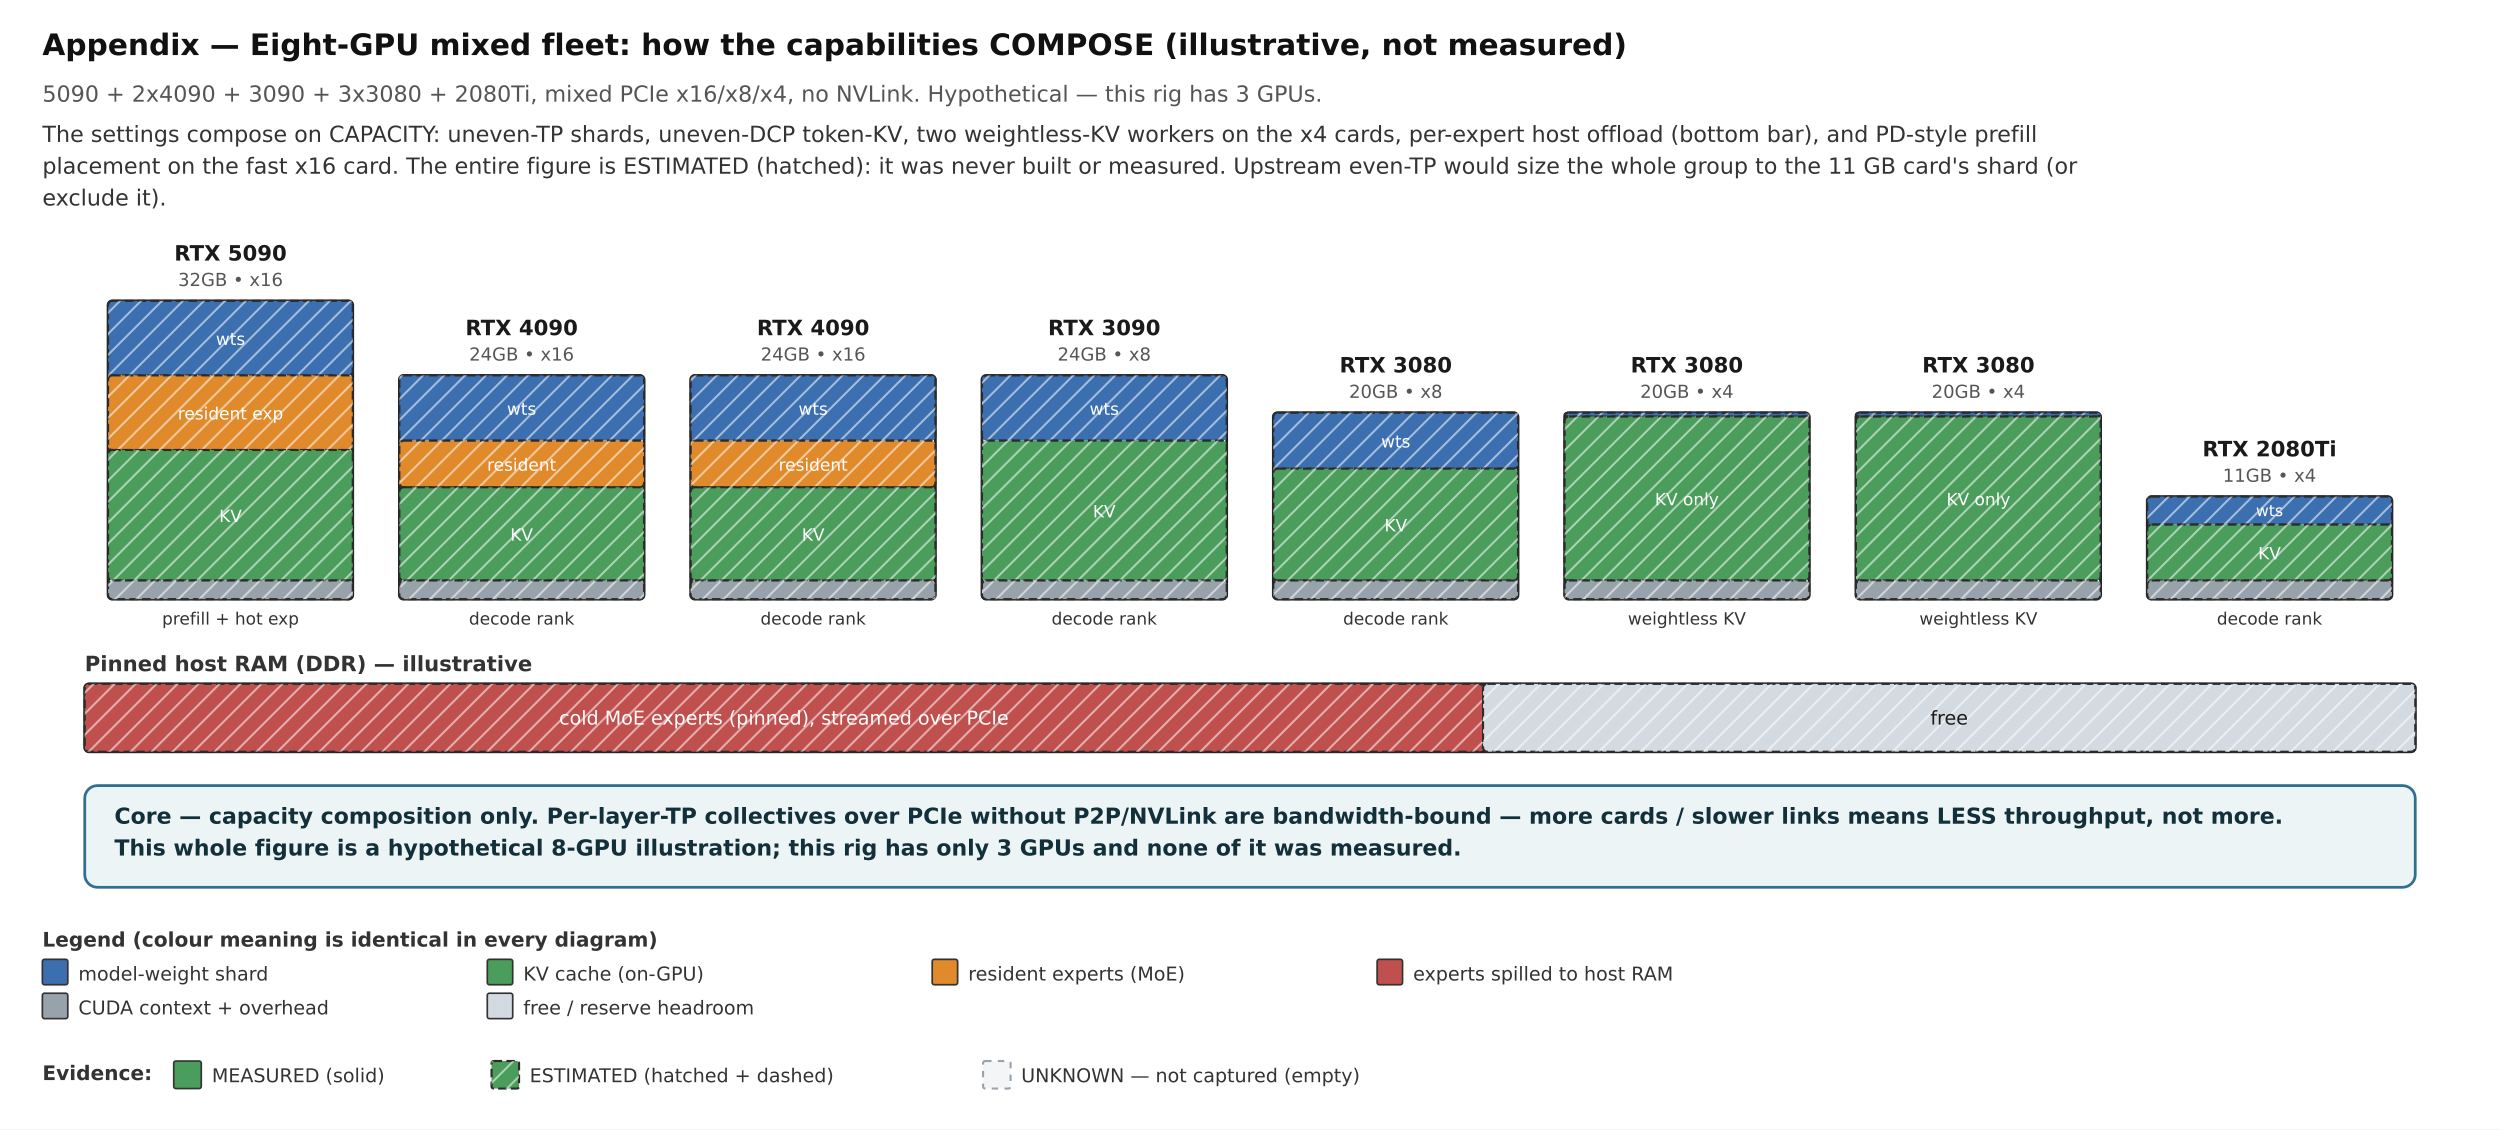
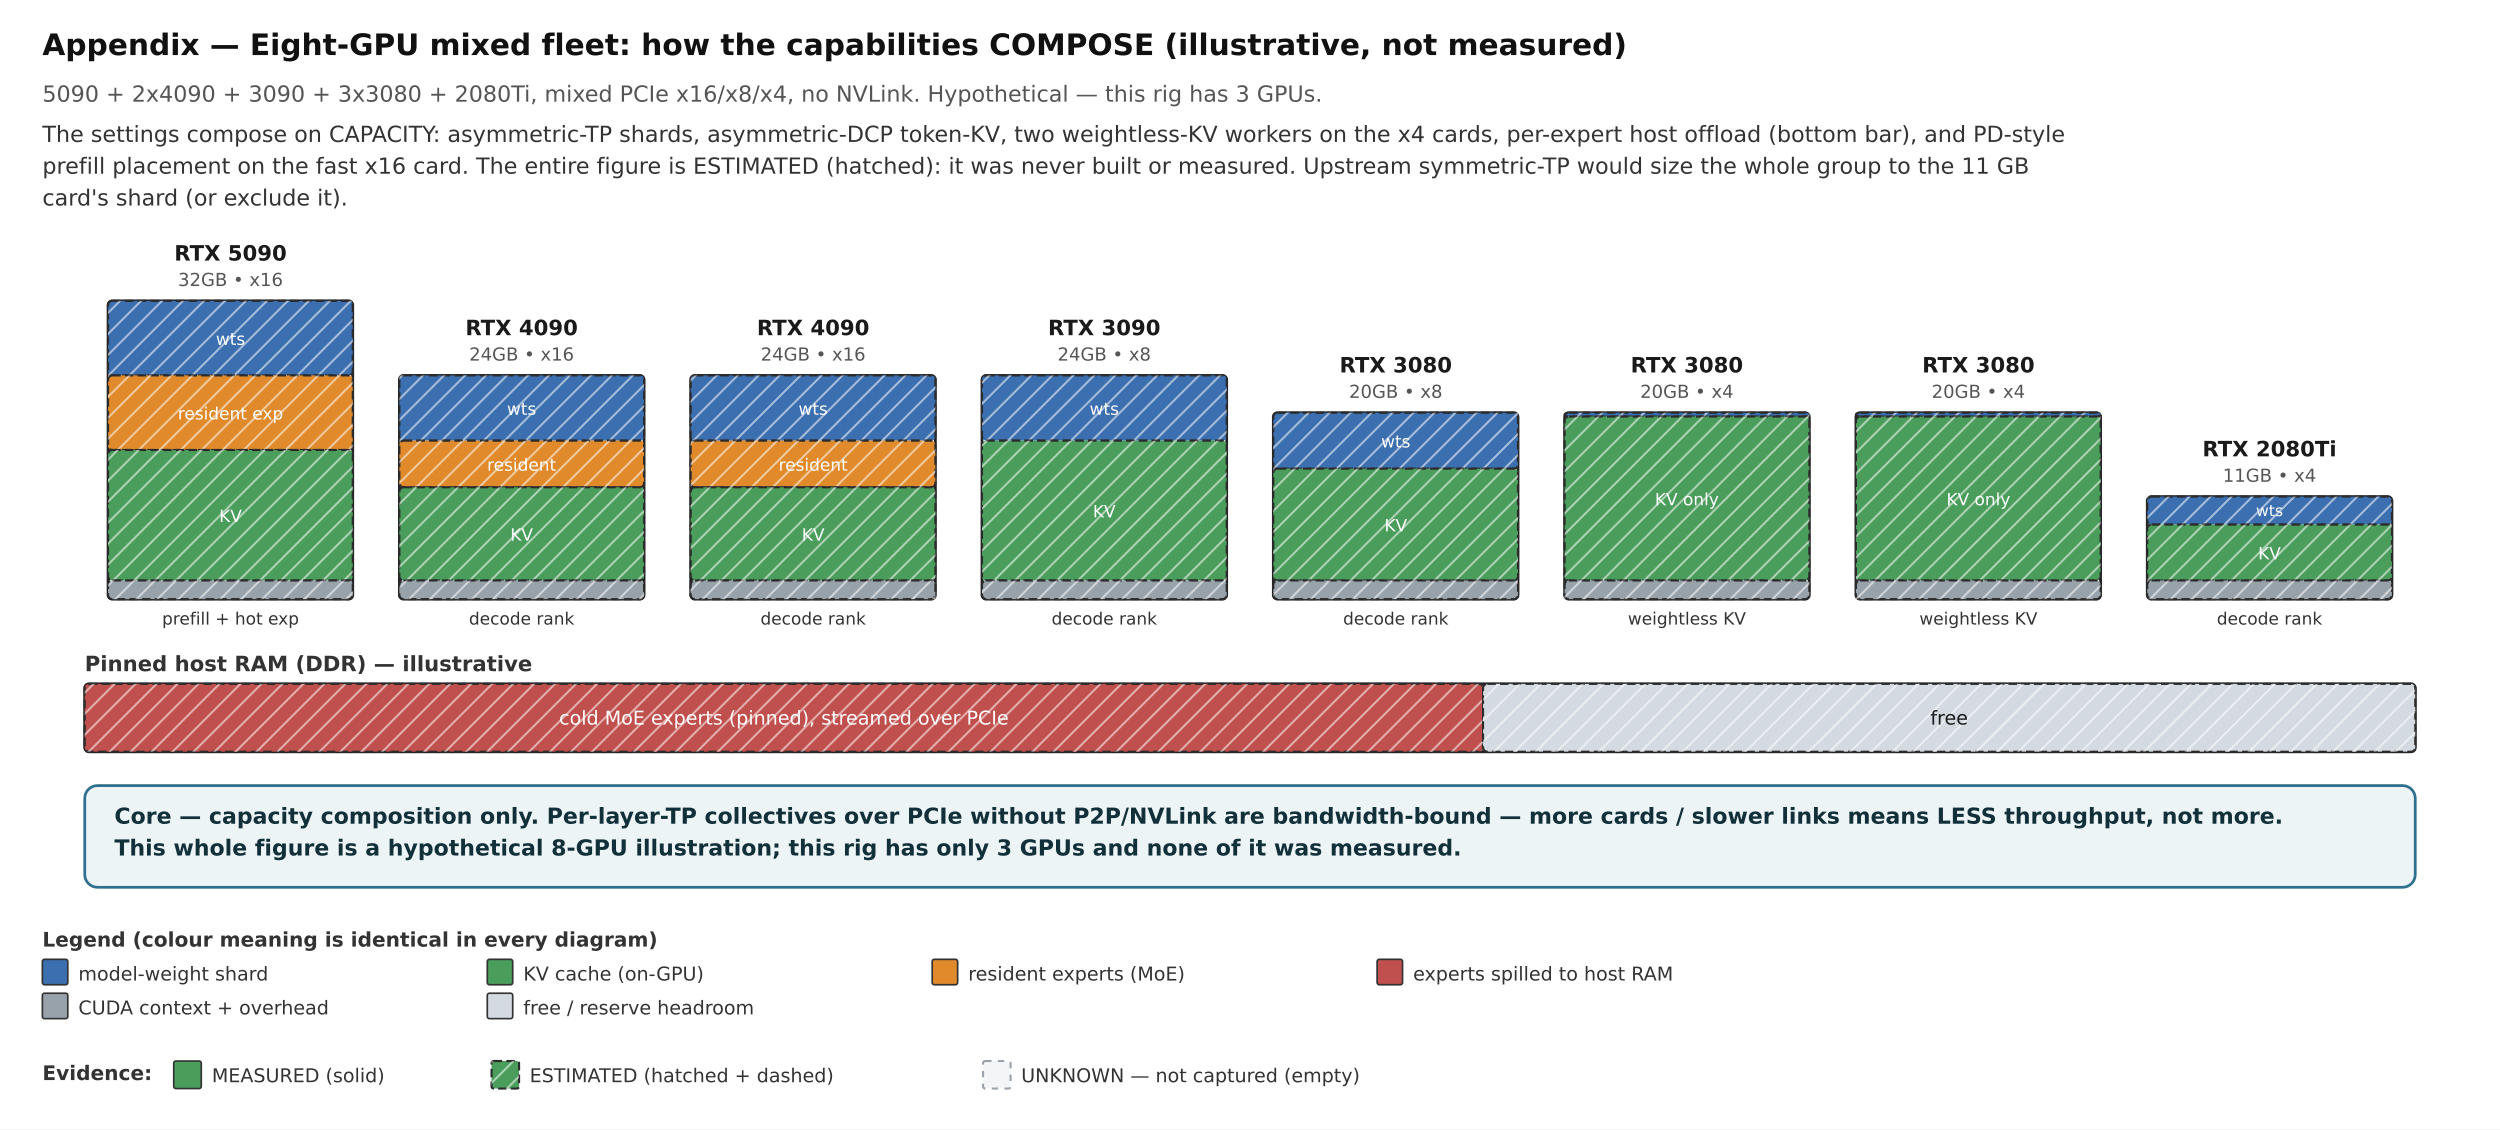
<svg xmlns="http://www.w3.org/2000/svg" viewBox="0 0 1180 533" width="1180" height="533" font-family="sans-serif">
  <defs>
    <pattern id="hatch" patternUnits="userSpaceOnUse" width="7" height="7" patternTransform="rotate(45)">
      <line x1="0" y1="0" x2="0" y2="7" stroke="#ffffff" stroke-width="2" stroke-opacity="0.5" />
    </pattern>
    <marker id="arr" markerWidth="9" markerHeight="9" refX="6.5" refY="3" orient="auto" markerUnits="userSpaceOnUse">
      <path d="M0,0 L7,3 L0,6 Z" fill="#333" />
    </marker>
    <marker id="arrP" markerWidth="9" markerHeight="9" refX="6.5" refY="3" orient="auto" markerUnits="userSpaceOnUse">
      <path d="M0,0 L7,3 L0,6 Z" fill="#8a5a2b" />
    </marker>
    <marker id="arrG" markerWidth="9" markerHeight="9" refX="6.5" refY="3" orient="auto" markerUnits="userSpaceOnUse">
      <path d="M0,0 L7,3 L0,6 Z" fill="#227a3a" />
    </marker>
    <marker id="arrR" markerWidth="9" markerHeight="9" refX="6.5" refY="3" orient="auto" markerUnits="userSpaceOnUse">
      <path d="M0,0 L7,3 L0,6 Z" fill="#c0504d" />
    </marker>
    <marker id="arrB" markerWidth="9" markerHeight="9" refX="6.5" refY="3" orient="auto" markerUnits="userSpaceOnUse">
      <path d="M0,0 L7,3 L0,6 Z" fill="#3b6fb0" />
    </marker>
    <marker id="arrV" markerWidth="9" markerHeight="9" refX="6.5" refY="3" orient="auto" markerUnits="userSpaceOnUse">
      <path d="M0,0 L7,3 L0,6 Z" fill="#7d5ba6" />
    </marker>
  </defs>
  <rect x="0.0" y="0.0" width="1180.0" height="533.0" rx="0" fill="#ffffff" stroke="none" stroke-width="0" />
  <text x="20.0" y="26.0" font-family="DejaVu Sans, Verdana, Arial, sans-serif" font-size="14" font-weight="bold" text-anchor="start" fill="#111">Appendix — Eight-GPU mixed fleet: how the capabilities COMPOSE (illustrative, not measured)</text>
  <text x="20.0" y="48.0" font-family="DejaVu Sans, Verdana, Arial, sans-serif" font-size="10.5" font-weight="normal" text-anchor="start" fill="#555">5090 + 2x4090 + 3090 + 3x3080 + 2080Ti, mixed PCIe x16/x8/x4, no NVLink. Hypothetical — this rig has 3 GPUs.</text>
-   <text x="20.0" y="67.0" font-family="DejaVu Sans, Verdana, Arial, sans-serif" font-size="10.5" font-weight="normal" text-anchor="start" fill="#333">The settings compose on CAPACITY: uneven-TP shards, uneven-DCP token-KV, two weightless-KV workers on the x4 cards, per-expert host offload (bottom bar), and PD-style prefill</text>
-   <text x="20.0" y="82.0" font-family="DejaVu Sans, Verdana, Arial, sans-serif" font-size="10.5" font-weight="normal" text-anchor="start" fill="#333">placement on the fast x16 card. The entire figure is ESTIMATED (hatched): it was never built or measured. Upstream even-TP would size the whole group to the 11 GB card's shard (or</text>
-   <text x="20.0" y="97.0" font-family="DejaVu Sans, Verdana, Arial, sans-serif" font-size="10.5" font-weight="normal" text-anchor="start" fill="#333">exclude it).</text>
+   <text x="20.0" y="67.0" font-family="DejaVu Sans, Verdana, Arial, sans-serif" font-size="10.5" font-weight="normal" text-anchor="start" fill="#333">The settings compose on CAPACITY: asymmetric-TP shards, asymmetric-DCP token-KV, two weightless-KV workers on the x4 cards, per-expert host offload (bottom bar), and PD-style</text>
+   <text x="20.0" y="82.0" font-family="DejaVu Sans, Verdana, Arial, sans-serif" font-size="10.5" font-weight="normal" text-anchor="start" fill="#333">prefill placement on the fast x16 card. The entire figure is ESTIMATED (hatched): it was never built or measured. Upstream symmetric-TP would size the whole group to the 11 GB</text>
+   <text x="20.0" y="97.0" font-family="DejaVu Sans, Verdana, Arial, sans-serif" font-size="10.5" font-weight="normal" text-anchor="start" fill="#333">card's shard (or exclude it).</text>
  <text x="108.8" y="123.0" font-family="DejaVu Sans, Verdana, Arial, sans-serif" font-size="10" font-weight="bold" text-anchor="middle" fill="#1a1a1a">RTX 5090</text>
  <text x="108.8" y="135.0" font-family="DejaVu Sans, Verdana, Arial, sans-serif" font-size="8.5" font-weight="normal" text-anchor="middle" fill="#555">32GB • x16</text>
  <rect x="51.0" y="142.0" width="115.5" height="140.8" rx="2" fill="none" stroke="#222" stroke-width="1.3" />
  <rect x="51.0" y="142.0" width="115.5" height="35.2" rx="2" fill="#3b6fb0" stroke="#2b2b2b" stroke-width="1.0" stroke-dasharray="4 2" />
  <rect x="51.0" y="142.0" width="115.5" height="35.2" fill="url(#hatch)" stroke="none" />
  <text x="108.8" y="162.8" font-family="DejaVu Sans, Verdana, Arial, sans-serif" font-size="8" font-weight="normal" text-anchor="middle" fill="#ffffff">wts</text>
  <rect x="51.0" y="177.2" width="115.5" height="35.2" rx="2" fill="#e08a2b" stroke="#2b2b2b" stroke-width="1.0" stroke-dasharray="4 2" />
  <rect x="51.0" y="177.2" width="115.5" height="35.2" fill="url(#hatch)" stroke="none" />
  <text x="108.8" y="198.0" font-family="DejaVu Sans, Verdana, Arial, sans-serif" font-size="8" font-weight="normal" text-anchor="middle" fill="#ffffff">resident exp</text>
  <rect x="51.0" y="212.4" width="115.5" height="61.6" rx="2" fill="#4a9d5b" stroke="#2b2b2b" stroke-width="1.0" stroke-dasharray="4 2" />
  <rect x="51.0" y="212.4" width="115.5" height="61.6" fill="url(#hatch)" stroke="none" />
  <text x="108.8" y="246.4" font-family="DejaVu Sans, Verdana, Arial, sans-serif" font-size="8" font-weight="normal" text-anchor="middle" fill="#ffffff">KV</text>
  <rect x="51.0" y="274.0" width="115.5" height="8.8" rx="2" fill="#98a2ab" stroke="#2b2b2b" stroke-width="1.0" stroke-dasharray="4 2" />
  <rect x="51.0" y="274.0" width="115.5" height="8.8" fill="url(#hatch)" stroke="none" />
  <text x="108.8" y="294.8" font-family="DejaVu Sans, Verdana, Arial, sans-serif" font-size="8" font-weight="normal" text-anchor="middle" fill="#333">prefill + hot exp</text>
  <text x="246.2" y="158.2" font-family="DejaVu Sans, Verdana, Arial, sans-serif" font-size="10" font-weight="bold" text-anchor="middle" fill="#1a1a1a">RTX 4090</text>
  <text x="246.2" y="170.2" font-family="DejaVu Sans, Verdana, Arial, sans-serif" font-size="8.5" font-weight="normal" text-anchor="middle" fill="#555">24GB • x16</text>
  <rect x="188.5" y="177.2" width="115.5" height="105.6" rx="2" fill="none" stroke="#222" stroke-width="1.3" />
  <rect x="188.5" y="177.2" width="115.5" height="30.8" rx="2" fill="#3b6fb0" stroke="#2b2b2b" stroke-width="1.0" stroke-dasharray="4 2" />
  <rect x="188.5" y="177.2" width="115.5" height="30.8" fill="url(#hatch)" stroke="none" />
  <text x="246.2" y="195.8" font-family="DejaVu Sans, Verdana, Arial, sans-serif" font-size="8" font-weight="normal" text-anchor="middle" fill="#ffffff">wts</text>
  <rect x="188.5" y="208.0" width="115.5" height="22.0" rx="2" fill="#e08a2b" stroke="#2b2b2b" stroke-width="1.0" stroke-dasharray="4 2" />
  <rect x="188.5" y="208.0" width="115.5" height="22.0" fill="url(#hatch)" stroke="none" />
  <text x="246.2" y="222.2" font-family="DejaVu Sans, Verdana, Arial, sans-serif" font-size="8" font-weight="normal" text-anchor="middle" fill="#ffffff">resident</text>
  <rect x="188.5" y="230.0" width="115.5" height="44.0" rx="2" fill="#4a9d5b" stroke="#2b2b2b" stroke-width="1.0" stroke-dasharray="4 2" />
  <rect x="188.5" y="230.0" width="115.5" height="44.0" fill="url(#hatch)" stroke="none" />
  <text x="246.2" y="255.2" font-family="DejaVu Sans, Verdana, Arial, sans-serif" font-size="8" font-weight="normal" text-anchor="middle" fill="#ffffff">KV</text>
  <rect x="188.5" y="274.0" width="115.5" height="8.8" rx="2" fill="#98a2ab" stroke="#2b2b2b" stroke-width="1.0" stroke-dasharray="4 2" />
  <rect x="188.5" y="274.0" width="115.5" height="8.8" fill="url(#hatch)" stroke="none" />
  <text x="246.2" y="294.8" font-family="DejaVu Sans, Verdana, Arial, sans-serif" font-size="8" font-weight="normal" text-anchor="middle" fill="#333">decode rank</text>
  <text x="383.8" y="158.2" font-family="DejaVu Sans, Verdana, Arial, sans-serif" font-size="10" font-weight="bold" text-anchor="middle" fill="#1a1a1a">RTX 4090</text>
  <text x="383.8" y="170.2" font-family="DejaVu Sans, Verdana, Arial, sans-serif" font-size="8.5" font-weight="normal" text-anchor="middle" fill="#555">24GB • x16</text>
  <rect x="326.0" y="177.2" width="115.5" height="105.6" rx="2" fill="none" stroke="#222" stroke-width="1.3" />
  <rect x="326.0" y="177.2" width="115.5" height="30.8" rx="2" fill="#3b6fb0" stroke="#2b2b2b" stroke-width="1.0" stroke-dasharray="4 2" />
  <rect x="326.0" y="177.2" width="115.5" height="30.8" fill="url(#hatch)" stroke="none" />
  <text x="383.8" y="195.8" font-family="DejaVu Sans, Verdana, Arial, sans-serif" font-size="8" font-weight="normal" text-anchor="middle" fill="#ffffff">wts</text>
  <rect x="326.0" y="208.0" width="115.5" height="22.0" rx="2" fill="#e08a2b" stroke="#2b2b2b" stroke-width="1.0" stroke-dasharray="4 2" />
  <rect x="326.0" y="208.0" width="115.5" height="22.0" fill="url(#hatch)" stroke="none" />
  <text x="383.8" y="222.2" font-family="DejaVu Sans, Verdana, Arial, sans-serif" font-size="8" font-weight="normal" text-anchor="middle" fill="#ffffff">resident</text>
  <rect x="326.0" y="230.0" width="115.5" height="44.0" rx="2" fill="#4a9d5b" stroke="#2b2b2b" stroke-width="1.0" stroke-dasharray="4 2" />
  <rect x="326.0" y="230.0" width="115.5" height="44.0" fill="url(#hatch)" stroke="none" />
  <text x="383.8" y="255.2" font-family="DejaVu Sans, Verdana, Arial, sans-serif" font-size="8" font-weight="normal" text-anchor="middle" fill="#ffffff">KV</text>
  <rect x="326.0" y="274.0" width="115.5" height="8.8" rx="2" fill="#98a2ab" stroke="#2b2b2b" stroke-width="1.0" stroke-dasharray="4 2" />
  <rect x="326.0" y="274.0" width="115.5" height="8.8" fill="url(#hatch)" stroke="none" />
  <text x="383.8" y="294.8" font-family="DejaVu Sans, Verdana, Arial, sans-serif" font-size="8" font-weight="normal" text-anchor="middle" fill="#333">decode rank</text>
  <text x="521.2" y="158.2" font-family="DejaVu Sans, Verdana, Arial, sans-serif" font-size="10" font-weight="bold" text-anchor="middle" fill="#1a1a1a">RTX 3090</text>
  <text x="521.2" y="170.2" font-family="DejaVu Sans, Verdana, Arial, sans-serif" font-size="8.5" font-weight="normal" text-anchor="middle" fill="#555">24GB • x8</text>
  <rect x="463.5" y="177.2" width="115.5" height="105.6" rx="2" fill="none" stroke="#222" stroke-width="1.3" />
  <rect x="463.5" y="177.2" width="115.5" height="30.8" rx="2" fill="#3b6fb0" stroke="#2b2b2b" stroke-width="1.0" stroke-dasharray="4 2" />
  <rect x="463.5" y="177.2" width="115.5" height="30.8" fill="url(#hatch)" stroke="none" />
  <text x="521.2" y="195.8" font-family="DejaVu Sans, Verdana, Arial, sans-serif" font-size="8" font-weight="normal" text-anchor="middle" fill="#ffffff">wts</text>
  <rect x="463.5" y="208.0" width="115.5" height="66.0" rx="2" fill="#4a9d5b" stroke="#2b2b2b" stroke-width="1.0" stroke-dasharray="4 2" />
  <rect x="463.5" y="208.0" width="115.5" height="66.0" fill="url(#hatch)" stroke="none" />
  <text x="521.2" y="244.2" font-family="DejaVu Sans, Verdana, Arial, sans-serif" font-size="8" font-weight="normal" text-anchor="middle" fill="#ffffff">KV</text>
  <rect x="463.5" y="274.0" width="115.5" height="8.8" rx="2" fill="#98a2ab" stroke="#2b2b2b" stroke-width="1.0" stroke-dasharray="4 2" />
  <rect x="463.5" y="274.0" width="115.5" height="8.8" fill="url(#hatch)" stroke="none" />
  <text x="521.2" y="294.8" font-family="DejaVu Sans, Verdana, Arial, sans-serif" font-size="8" font-weight="normal" text-anchor="middle" fill="#333">decode rank</text>
  <text x="658.8" y="175.8" font-family="DejaVu Sans, Verdana, Arial, sans-serif" font-size="10" font-weight="bold" text-anchor="middle" fill="#1a1a1a">RTX 3080</text>
  <text x="658.8" y="187.8" font-family="DejaVu Sans, Verdana, Arial, sans-serif" font-size="8.5" font-weight="normal" text-anchor="middle" fill="#555">20GB • x8</text>
  <rect x="601.0" y="194.8" width="115.5" height="88.0" rx="2" fill="none" stroke="#222" stroke-width="1.3" />
  <rect x="601.0" y="194.8" width="115.5" height="26.4" rx="2" fill="#3b6fb0" stroke="#2b2b2b" stroke-width="1.0" stroke-dasharray="4 2" />
  <rect x="601.0" y="194.8" width="115.5" height="26.4" fill="url(#hatch)" stroke="none" />
  <text x="658.8" y="211.2" font-family="DejaVu Sans, Verdana, Arial, sans-serif" font-size="8" font-weight="normal" text-anchor="middle" fill="#ffffff">wts</text>
  <rect x="601.0" y="221.2" width="115.5" height="52.8" rx="2" fill="#4a9d5b" stroke="#2b2b2b" stroke-width="1.0" stroke-dasharray="4 2" />
  <rect x="601.0" y="221.2" width="115.5" height="52.8" fill="url(#hatch)" stroke="none" />
  <text x="658.8" y="250.8" font-family="DejaVu Sans, Verdana, Arial, sans-serif" font-size="8" font-weight="normal" text-anchor="middle" fill="#ffffff">KV</text>
  <rect x="601.0" y="274.0" width="115.5" height="8.8" rx="2" fill="#98a2ab" stroke="#2b2b2b" stroke-width="1.0" stroke-dasharray="4 2" />
  <rect x="601.0" y="274.0" width="115.5" height="8.8" fill="url(#hatch)" stroke="none" />
  <text x="658.8" y="294.8" font-family="DejaVu Sans, Verdana, Arial, sans-serif" font-size="8" font-weight="normal" text-anchor="middle" fill="#333">decode rank</text>
  <text x="796.2" y="175.8" font-family="DejaVu Sans, Verdana, Arial, sans-serif" font-size="10" font-weight="bold" text-anchor="middle" fill="#1a1a1a">RTX 3080</text>
  <text x="796.2" y="187.8" font-family="DejaVu Sans, Verdana, Arial, sans-serif" font-size="8.5" font-weight="normal" text-anchor="middle" fill="#555">20GB • x4</text>
  <rect x="738.5" y="194.8" width="115.5" height="88.0" rx="2" fill="none" stroke="#222" stroke-width="1.3" />
  <rect x="738.5" y="194.8" width="115.5" height="1.8" rx="2" fill="#3b6fb0" stroke="#2b2b2b" stroke-width="1.0" stroke-dasharray="4 2" />
  <rect x="738.5" y="194.8" width="115.5" height="1.8" fill="url(#hatch)" stroke="none" />
  <rect x="738.5" y="196.6" width="115.5" height="77.4" rx="2" fill="#4a9d5b" stroke="#2b2b2b" stroke-width="1.0" stroke-dasharray="4 2" />
  <rect x="738.5" y="196.6" width="115.5" height="77.4" fill="url(#hatch)" stroke="none" />
  <text x="796.2" y="238.5" font-family="DejaVu Sans, Verdana, Arial, sans-serif" font-size="8" font-weight="normal" text-anchor="middle" fill="#ffffff">KV only</text>
  <rect x="738.5" y="274.0" width="115.5" height="8.8" rx="2" fill="#98a2ab" stroke="#2b2b2b" stroke-width="1.0" stroke-dasharray="4 2" />
  <rect x="738.5" y="274.0" width="115.5" height="8.8" fill="url(#hatch)" stroke="none" />
  <text x="796.2" y="294.8" font-family="DejaVu Sans, Verdana, Arial, sans-serif" font-size="8" font-weight="normal" text-anchor="middle" fill="#333">weightless KV</text>
  <text x="933.8" y="175.8" font-family="DejaVu Sans, Verdana, Arial, sans-serif" font-size="10" font-weight="bold" text-anchor="middle" fill="#1a1a1a">RTX 3080</text>
  <text x="933.8" y="187.8" font-family="DejaVu Sans, Verdana, Arial, sans-serif" font-size="8.5" font-weight="normal" text-anchor="middle" fill="#555">20GB • x4</text>
  <rect x="876.0" y="194.8" width="115.5" height="88.0" rx="2" fill="none" stroke="#222" stroke-width="1.3" />
  <rect x="876.0" y="194.8" width="115.5" height="1.8" rx="2" fill="#3b6fb0" stroke="#2b2b2b" stroke-width="1.0" stroke-dasharray="4 2" />
  <rect x="876.0" y="194.8" width="115.5" height="1.8" fill="url(#hatch)" stroke="none" />
  <rect x="876.0" y="196.6" width="115.5" height="77.4" rx="2" fill="#4a9d5b" stroke="#2b2b2b" stroke-width="1.0" stroke-dasharray="4 2" />
  <rect x="876.0" y="196.6" width="115.5" height="77.4" fill="url(#hatch)" stroke="none" />
  <text x="933.8" y="238.5" font-family="DejaVu Sans, Verdana, Arial, sans-serif" font-size="8" font-weight="normal" text-anchor="middle" fill="#ffffff">KV only</text>
  <rect x="876.0" y="274.0" width="115.5" height="8.8" rx="2" fill="#98a2ab" stroke="#2b2b2b" stroke-width="1.0" stroke-dasharray="4 2" />
  <rect x="876.0" y="274.0" width="115.5" height="8.8" fill="url(#hatch)" stroke="none" />
  <text x="933.8" y="294.8" font-family="DejaVu Sans, Verdana, Arial, sans-serif" font-size="8" font-weight="normal" text-anchor="middle" fill="#333">weightless KV</text>
  <text x="1071.2" y="215.4" font-family="DejaVu Sans, Verdana, Arial, sans-serif" font-size="10" font-weight="bold" text-anchor="middle" fill="#1a1a1a">RTX 2080Ti</text>
  <text x="1071.2" y="227.4" font-family="DejaVu Sans, Verdana, Arial, sans-serif" font-size="8.5" font-weight="normal" text-anchor="middle" fill="#555">11GB • x4</text>
  <rect x="1013.5" y="234.4" width="115.5" height="48.4" rx="2" fill="none" stroke="#222" stroke-width="1.3" />
  <rect x="1013.5" y="234.4" width="115.5" height="13.2" rx="2" fill="#3b6fb0" stroke="#2b2b2b" stroke-width="1.0" stroke-dasharray="4 2" />
  <rect x="1013.5" y="234.4" width="115.5" height="13.2" fill="url(#hatch)" stroke="none" />
  <text x="1071.2" y="243.6" font-family="DejaVu Sans, Verdana, Arial, sans-serif" font-size="7.4" font-weight="normal" text-anchor="middle" fill="#ffffff">wts</text>
  <rect x="1013.5" y="247.6" width="115.5" height="26.4" rx="2" fill="#4a9d5b" stroke="#2b2b2b" stroke-width="1.0" stroke-dasharray="4 2" />
  <rect x="1013.5" y="247.6" width="115.5" height="26.4" fill="url(#hatch)" stroke="none" />
  <text x="1071.2" y="264.0" font-family="DejaVu Sans, Verdana, Arial, sans-serif" font-size="8" font-weight="normal" text-anchor="middle" fill="#ffffff">KV</text>
  <rect x="1013.5" y="274.0" width="115.5" height="8.8" rx="2" fill="#98a2ab" stroke="#2b2b2b" stroke-width="1.0" stroke-dasharray="4 2" />
  <rect x="1013.5" y="274.0" width="115.5" height="8.8" fill="url(#hatch)" stroke="none" />
  <text x="1071.2" y="294.8" font-family="DejaVu Sans, Verdana, Arial, sans-serif" font-size="8" font-weight="normal" text-anchor="middle" fill="#333">decode rank</text>
  <text x="40.0" y="316.8" font-family="DejaVu Sans, Verdana, Arial, sans-serif" font-size="10" font-weight="bold" text-anchor="start" fill="#333">Pinned host RAM (DDR) — illustrative</text>
  <rect x="40.0" y="322.8" width="1100.0" height="32.0" rx="2" fill="none" stroke="#222" stroke-width="1.4" />
  <rect x="40.0" y="322.8" width="660.0" height="32.0" rx="2" fill="#c0504d" stroke="#2b2b2b" stroke-width="1.0" stroke-dasharray="4 2" />
  <rect x="40.0" y="322.8" width="660.0" height="32.0" fill="url(#hatch)" stroke="none" />
  <text x="370.0" y="342.0" font-family="DejaVu Sans, Verdana, Arial, sans-serif" font-size="9" font-weight="normal" text-anchor="middle" fill="#ffffff">cold MoE experts (pinned), streamed over PCIe</text>
  <rect x="700.0" y="322.8" width="440.0" height="32.0" rx="2" fill="#d3dae1" stroke="#2b2b2b" stroke-width="1.0" stroke-dasharray="4 2" />
  <rect x="700.0" y="322.8" width="440.0" height="32.0" fill="url(#hatch)" stroke="none" />
  <text x="920.0" y="342.0" font-family="DejaVu Sans, Verdana, Arial, sans-serif" font-size="9" font-weight="normal" text-anchor="middle" fill="#1a1a1a">free</text>
  <rect x="40.0" y="370.8" width="1100.0" height="48.0" rx="6" fill="#edf4f6" stroke="#2f6f8f" stroke-width="1.3" />
  <text x="54.0" y="388.8" font-family="DejaVu Sans, Verdana, Arial, sans-serif" font-size="10.4" font-weight="bold" text-anchor="start" fill="#12303a">Core — capacity composition only. Per-layer-TP collectives over PCIe without P2P/NVLink are bandwidth-bound — more cards / slower links means LESS throughput, not more.</text>
  <text x="54.0" y="403.8" font-family="DejaVu Sans, Verdana, Arial, sans-serif" font-size="10.4" font-weight="bold" text-anchor="start" fill="#12303a">This whole figure is a hypothetical 8-GPU illustration; this rig has only 3 GPUs and none of it was measured.</text>
  <text x="20.0" y="446.8" font-family="DejaVu Sans, Verdana, Arial, sans-serif" font-size="9.5" font-weight="bold" text-anchor="start" fill="#333">Legend (colour meaning is identical in every diagram)</text>
  <rect x="20.0" y="452.8" width="12.0" height="12.0" rx="1" fill="#3b6fb0" stroke="#333" stroke-width="0.8" />
  <text x="37.0" y="462.8" font-family="DejaVu Sans, Verdana, Arial, sans-serif" font-size="9" font-weight="normal" text-anchor="start" fill="#333">model-weight shard</text>
  <rect x="230.0" y="452.8" width="12.0" height="12.0" rx="1" fill="#4a9d5b" stroke="#333" stroke-width="0.8" />
  <text x="247.0" y="462.8" font-family="DejaVu Sans, Verdana, Arial, sans-serif" font-size="9" font-weight="normal" text-anchor="start" fill="#333">KV cache (on-GPU)</text>
  <rect x="440.0" y="452.8" width="12.0" height="12.0" rx="1" fill="#e08a2b" stroke="#333" stroke-width="0.8" />
  <text x="457.0" y="462.8" font-family="DejaVu Sans, Verdana, Arial, sans-serif" font-size="9" font-weight="normal" text-anchor="start" fill="#333">resident experts (MoE)</text>
  <rect x="650.0" y="452.8" width="12.0" height="12.0" rx="1" fill="#c0504d" stroke="#333" stroke-width="0.8" />
  <text x="667.0" y="462.8" font-family="DejaVu Sans, Verdana, Arial, sans-serif" font-size="9" font-weight="normal" text-anchor="start" fill="#333">experts spilled to host RAM</text>
  <rect x="20.0" y="468.8" width="12.0" height="12.0" rx="1" fill="#98a2ab" stroke="#333" stroke-width="0.8" />
  <text x="37.0" y="478.8" font-family="DejaVu Sans, Verdana, Arial, sans-serif" font-size="9" font-weight="normal" text-anchor="start" fill="#333">CUDA context + overhead</text>
  <rect x="230.0" y="468.8" width="12.0" height="12.0" rx="1" fill="#d3dae1" stroke="#333" stroke-width="0.8" />
  <text x="247.0" y="478.8" font-family="DejaVu Sans, Verdana, Arial, sans-serif" font-size="9" font-weight="normal" text-anchor="start" fill="#333">free / reserve headroom</text>
  <text x="20.0" y="509.8" font-family="DejaVu Sans, Verdana, Arial, sans-serif" font-size="9.5" font-weight="bold" text-anchor="start" fill="#333">Evidence:</text>
  <rect x="82.0" y="500.8" width="13.0" height="13.0" rx="1" fill="#4a9d5b" stroke="#333" stroke-width="0.8" />
  <text x="100.0" y="510.8" font-family="DejaVu Sans, Verdana, Arial, sans-serif" font-size="9" font-weight="normal" text-anchor="start" fill="#333">MEASURED (solid)</text>
  <rect x="232.0" y="500.8" width="13.0" height="13.0" rx="1" fill="#4a9d5b" stroke="#2b2b2b" stroke-width="1.0" stroke-dasharray="4 2" />
  <rect x="232" y="500.8" width="13" height="13" fill="url(#hatch)" stroke="none" />
  <text x="250.0" y="510.8" font-family="DejaVu Sans, Verdana, Arial, sans-serif" font-size="9" font-weight="normal" text-anchor="start" fill="#333">ESTIMATED (hatched + dashed)</text>
  <rect x="464.0" y="500.8" width="13.0" height="13.0" rx="1" fill="#f4f5f6" stroke="#9aa3ac" stroke-width="1.0" stroke-dasharray="3 3" />
  <text x="482.0" y="510.8" font-family="DejaVu Sans, Verdana, Arial, sans-serif" font-size="9" font-weight="normal" text-anchor="start" fill="#333">UNKNOWN — not captured (empty)</text>
</svg>
